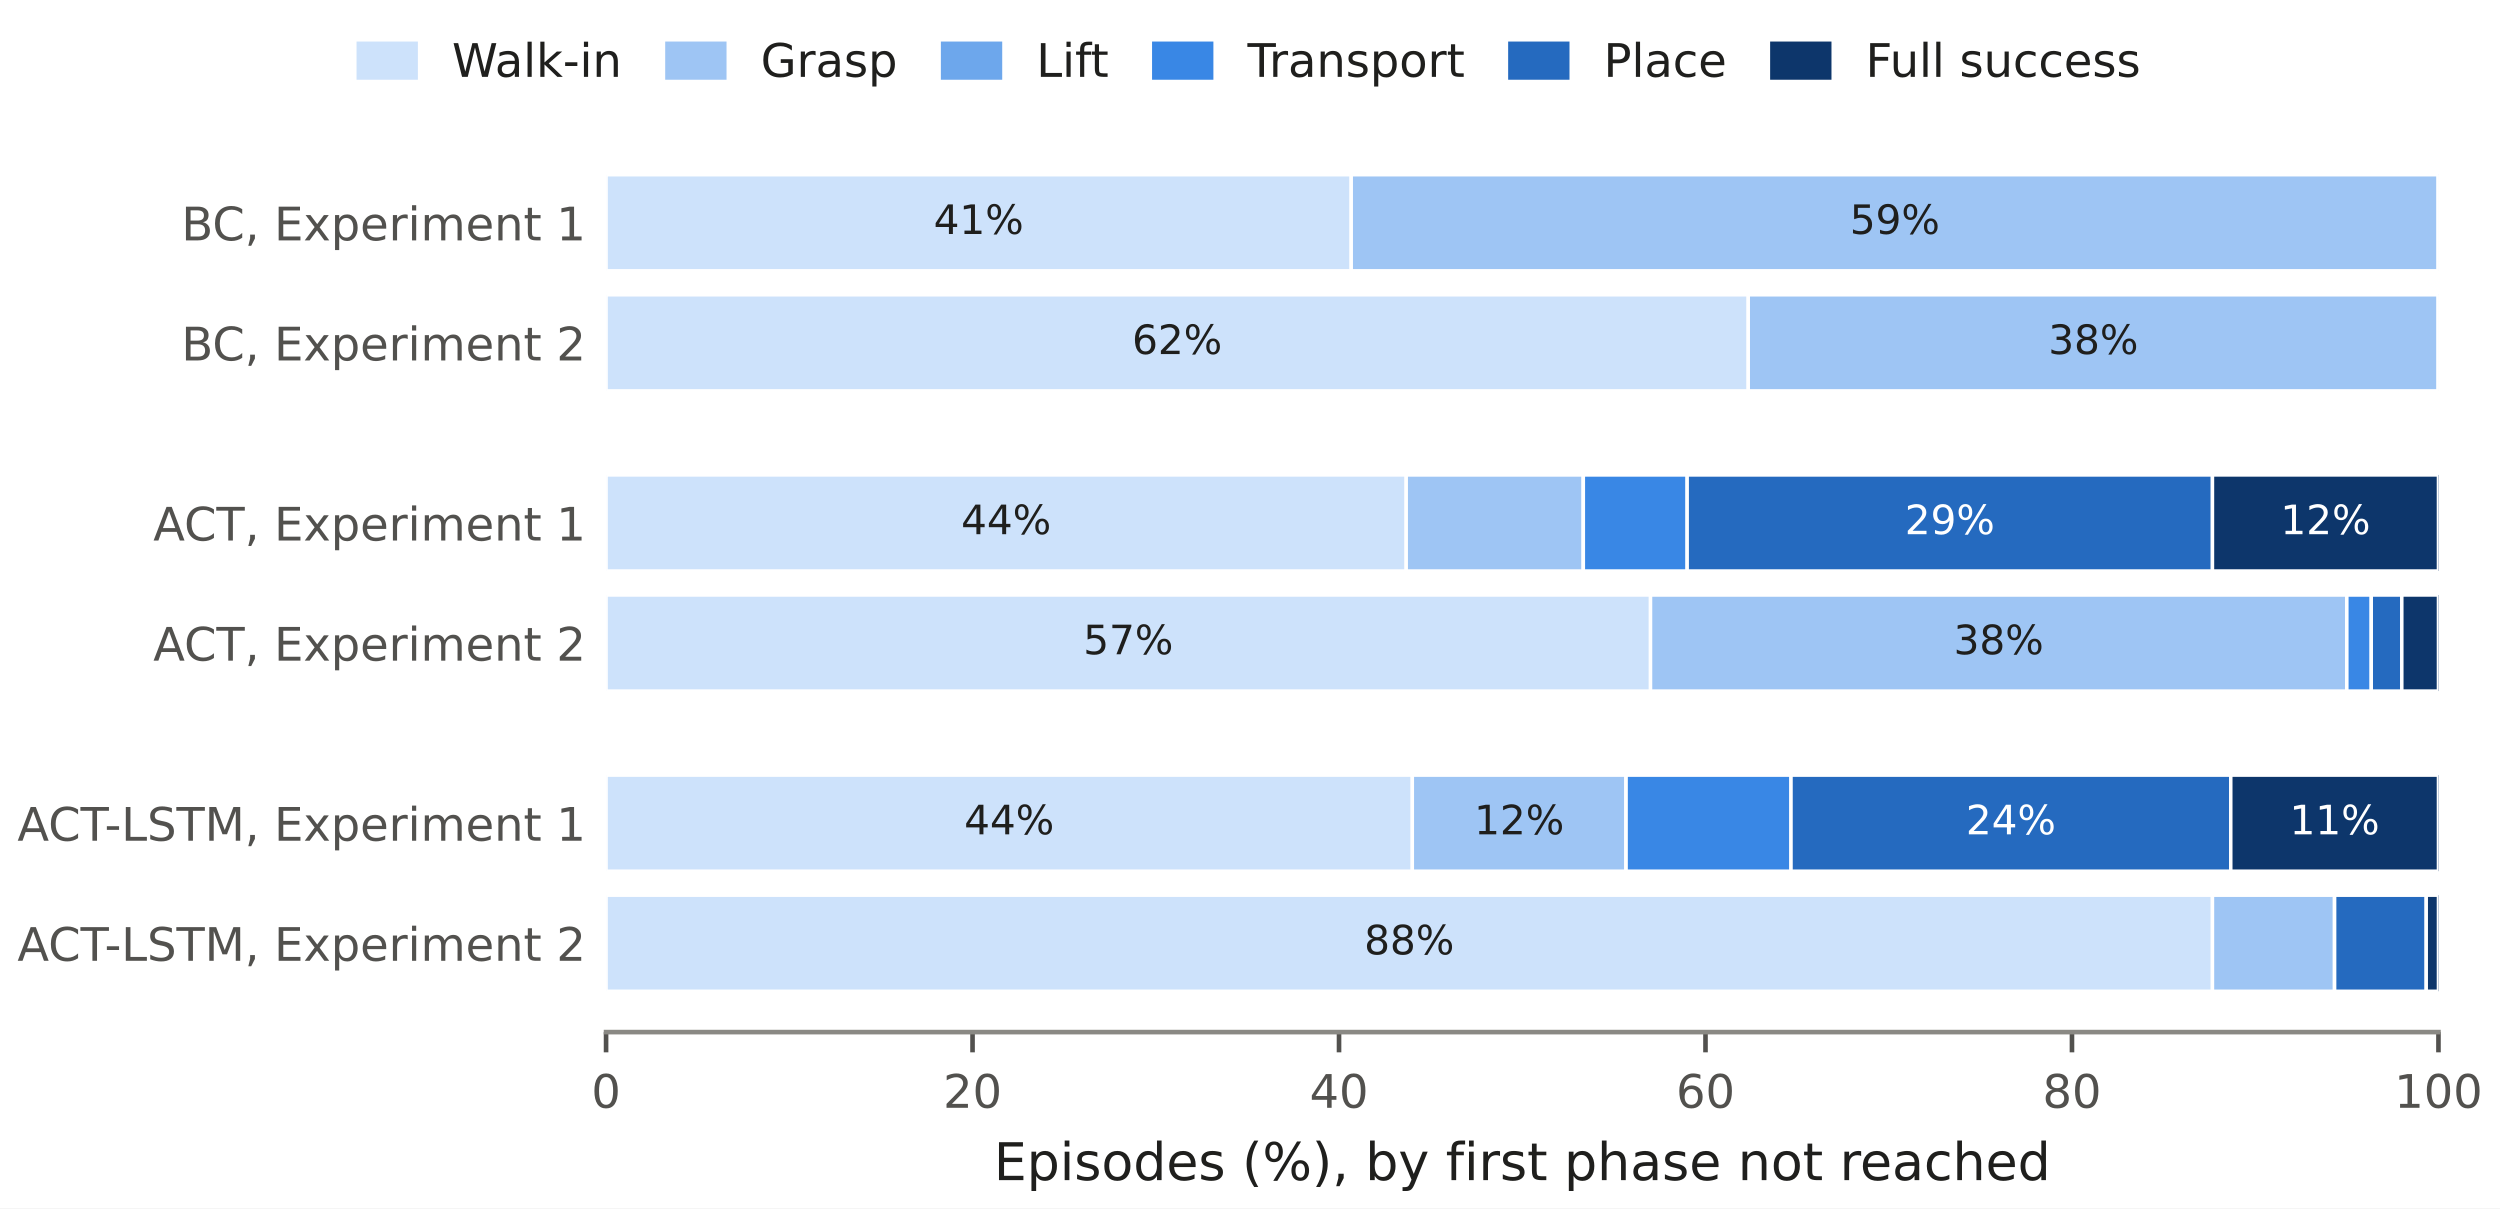
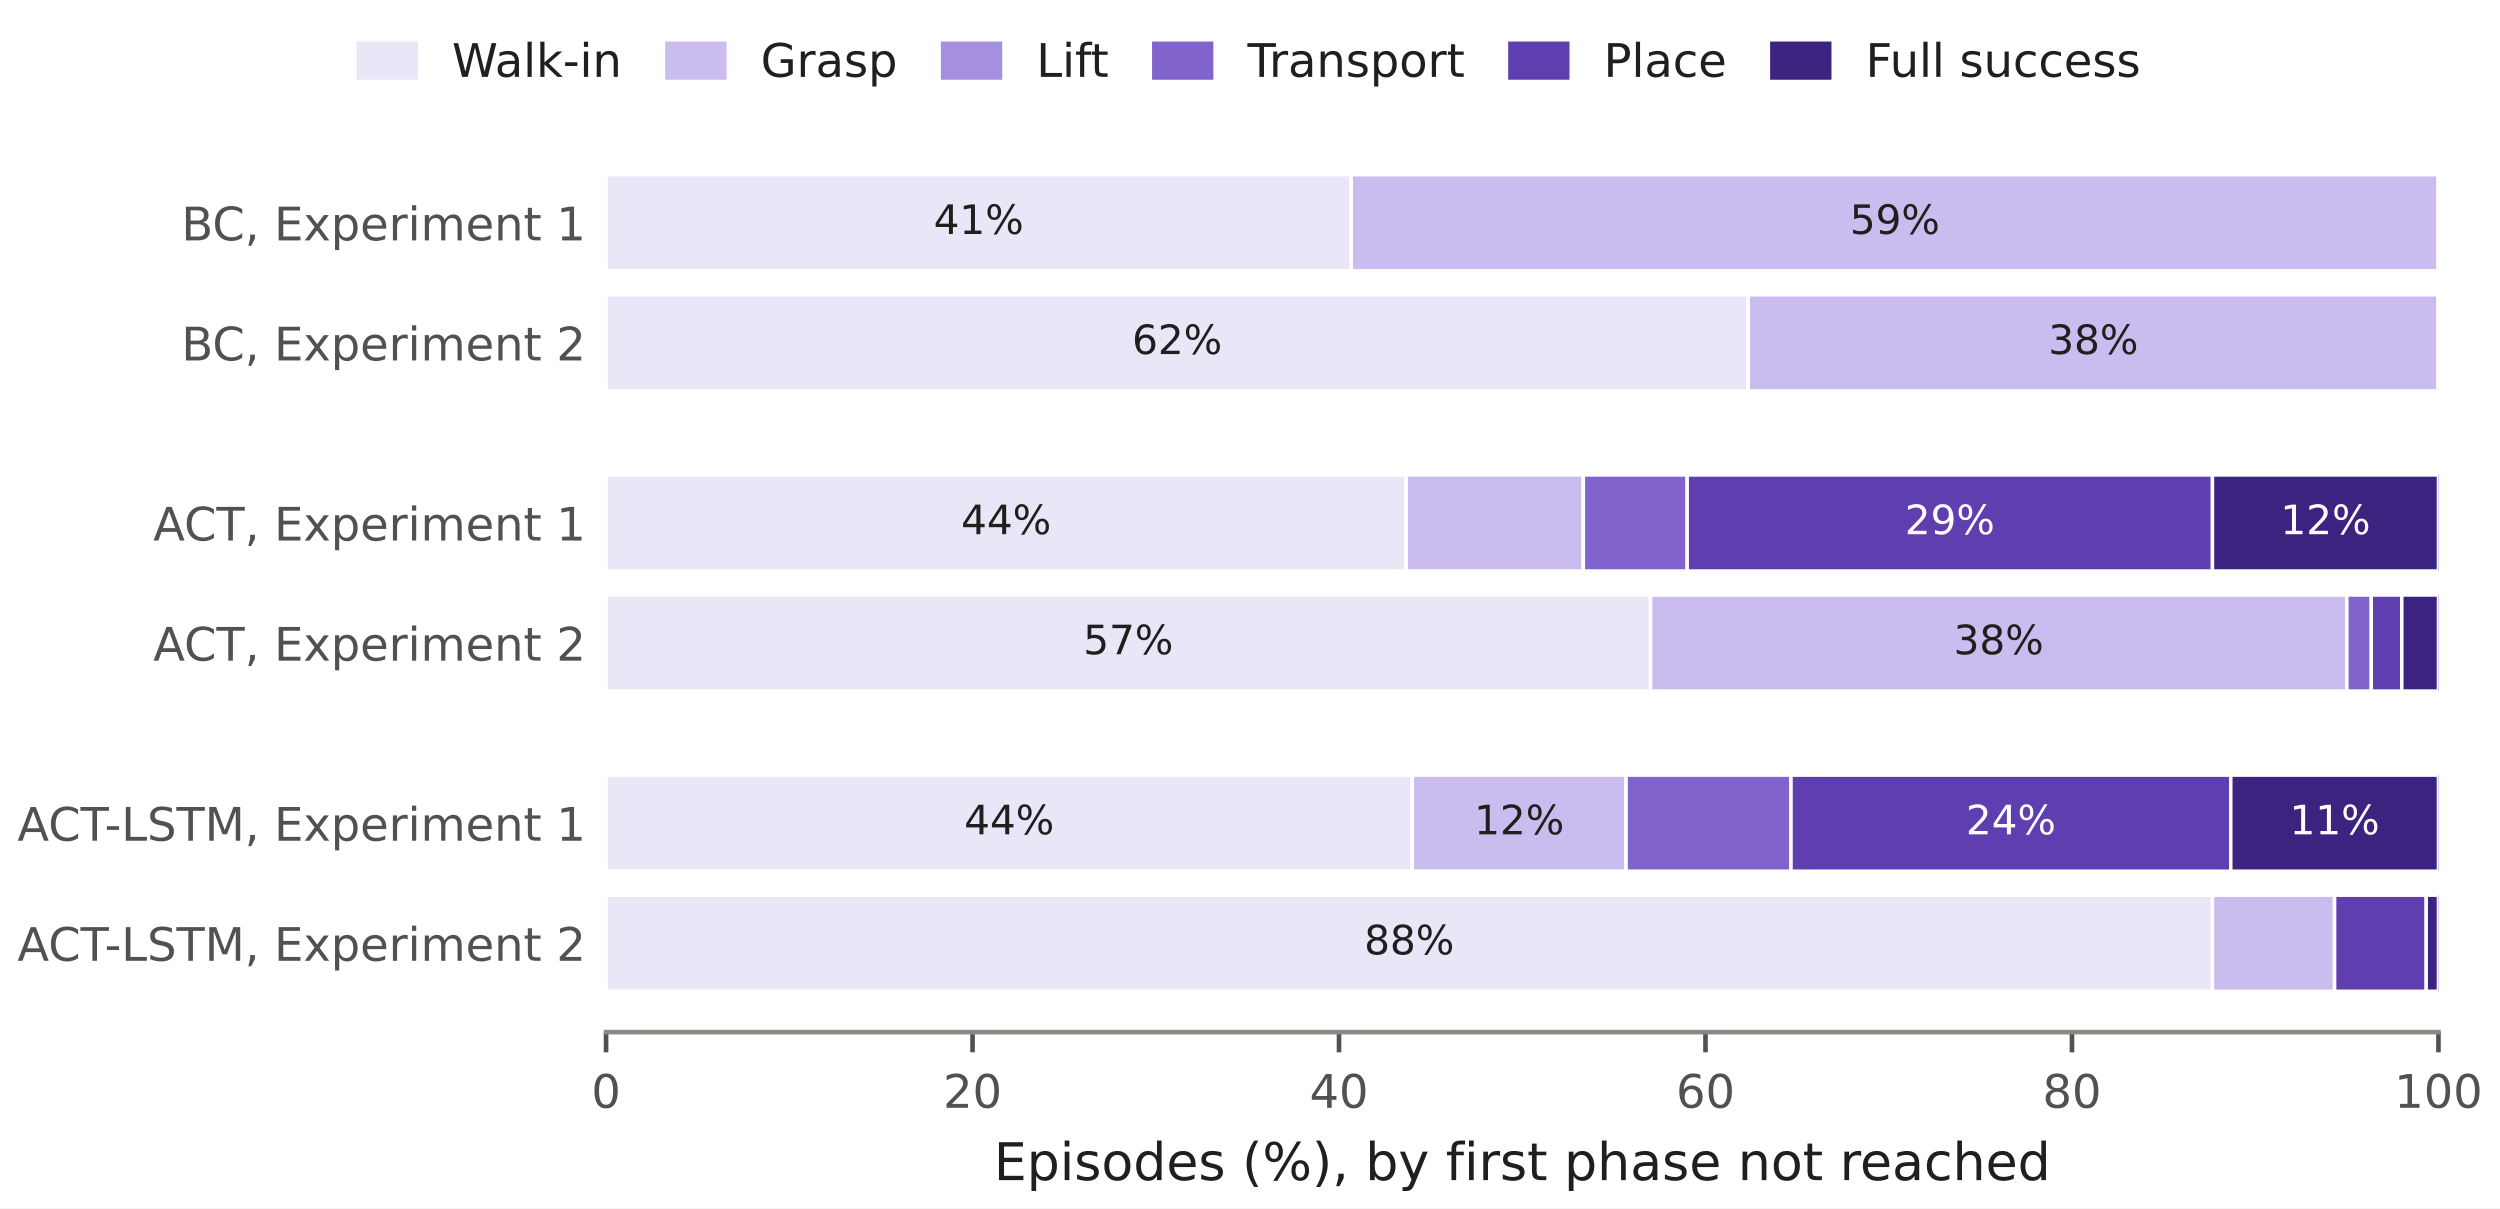
<svg xmlns="http://www.w3.org/2000/svg" xmlns:xlink="http://www.w3.org/1999/xlink" width="432pt" height="208.8pt" viewBox="0 0 432 208.8" version="1.1">
  <defs>
    <style type="text/css">*{stroke-linejoin: round; stroke-linecap: butt}</style>
  </defs>
  <g id="figure_1">
    <g id="patch_1">
      <path d="M 0 208.8  L 432 208.8  L 432 0  L 0 0  z " style="fill: #ffffff" />
    </g>
    <g id="axes_1">
      <g id="patch_2">
        <path d="M 104.728 178.347  L 421.365 178.347  L 421.365 23.143  L 104.728 23.143  z " style="fill: #ffffff" />
      </g>
      <g id="matplotlib.axis_1">
        <g id="xtick_1">
          <g id="line2d_1">
            <defs>
-               <path id="m4825a10381" d="M 0 0  L 0 3.5  " style="stroke: #52514e; stroke-width: 0.8" />
+               <path id="ma65f6caf90" d="M 0 0  L 0 3.5  " style="stroke: #52514e; stroke-width: 0.8" />
            </defs>
            <g>
-               <use xlink:href="#m4825a10381" x="104.728" y="178.347" style="fill: #52514e; stroke: #52514e; stroke-width: 0.8" />
+               <use xlink:href="#ma65f6caf90" x="104.728" y="178.347" style="fill: #52514e; stroke: #52514e; stroke-width: 0.8" />
            </g>
          </g>
          <g id="text_1">
            <text style="fill: #52514e; font: 8px 'DejaVu Sans'; text-anchor: middle" x="104.728" y="191.426" transform="rotate(-0 104.7277 191.4257)">0</text>
          </g>
        </g>
        <g id="xtick_2">
          <g id="line2d_2">
            <g>
-               <use xlink:href="#m4825a10381" x="168.055" y="178.347" style="fill: #52514e; stroke: #52514e; stroke-width: 0.8" />
+               <use xlink:href="#ma65f6caf90" x="168.055" y="178.347" style="fill: #52514e; stroke: #52514e; stroke-width: 0.8" />
            </g>
          </g>
          <g id="text_2">
            <text style="fill: #52514e; font: 8px 'DejaVu Sans'; text-anchor: middle" x="168.055" y="191.426" transform="rotate(-0 168.0551 191.4257)">20</text>
          </g>
        </g>
        <g id="xtick_3">
          <g id="line2d_3">
            <g>
-               <use xlink:href="#m4825a10381" x="231.383" y="178.347" style="fill: #52514e; stroke: #52514e; stroke-width: 0.8" />
+               <use xlink:href="#ma65f6caf90" x="231.383" y="178.347" style="fill: #52514e; stroke: #52514e; stroke-width: 0.8" />
            </g>
          </g>
          <g id="text_3">
            <text style="fill: #52514e; font: 8px 'DejaVu Sans'; text-anchor: middle" x="231.383" y="191.426" transform="rotate(-0 231.3825 191.4257)">40</text>
          </g>
        </g>
        <g id="xtick_4">
          <g id="line2d_4">
            <g>
-               <use xlink:href="#m4825a10381" x="294.71" y="178.347" style="fill: #52514e; stroke: #52514e; stroke-width: 0.8" />
+               <use xlink:href="#ma65f6caf90" x="294.71" y="178.347" style="fill: #52514e; stroke: #52514e; stroke-width: 0.8" />
            </g>
          </g>
          <g id="text_4">
            <text style="fill: #52514e; font: 8px 'DejaVu Sans'; text-anchor: middle" x="294.71" y="191.426" transform="rotate(-0 294.71 191.4257)">60</text>
          </g>
        </g>
        <g id="xtick_5">
          <g id="line2d_5">
            <g>
-               <use xlink:href="#m4825a10381" x="358.037" y="178.347" style="fill: #52514e; stroke: #52514e; stroke-width: 0.8" />
+               <use xlink:href="#ma65f6caf90" x="358.037" y="178.347" style="fill: #52514e; stroke: #52514e; stroke-width: 0.8" />
            </g>
          </g>
          <g id="text_5">
            <text style="fill: #52514e; font: 8px 'DejaVu Sans'; text-anchor: middle" x="358.037" y="191.426" transform="rotate(-0 358.0374 191.4257)">80</text>
          </g>
        </g>
        <g id="xtick_6">
          <g id="line2d_6">
            <g>
-               <use xlink:href="#m4825a10381" x="421.365" y="178.347" style="fill: #52514e; stroke: #52514e; stroke-width: 0.8" />
+               <use xlink:href="#ma65f6caf90" x="421.365" y="178.347" style="fill: #52514e; stroke: #52514e; stroke-width: 0.8" />
            </g>
          </g>
          <g id="text_6">
            <text style="fill: #52514e; font: 8px 'DejaVu Sans'; text-anchor: middle" x="421.365" y="191.426" transform="rotate(-0 421.3648 191.4257)">100</text>
          </g>
        </g>
        <g id="text_7">
          <text style="fill: #1f1f1d; font: 9px 'DejaVu Sans'; text-anchor: middle" x="263.046" y="203.928" transform="rotate(-0 263.0462 203.928)">Episodes (%), by first phase not reached</text>
        </g>
      </g>
      <g id="matplotlib.axis_2">
        <g id="ytick_1">
          <g id="line2d_7" />
          <g id="text_8">
            <text style="fill: #52514e; font: 8px 'DejaVu Sans'; text-anchor: end" x="101.228" y="41.537" transform="rotate(-0 101.2277 41.53697)">BC, Experiment 1</text>
          </g>
        </g>
        <g id="ytick_2">
          <g id="line2d_8" />
          <g id="text_9">
            <text style="fill: #52514e; font: 8px 'DejaVu Sans'; text-anchor: end" x="101.228" y="62.286" transform="rotate(-0 101.2277 62.28614)">BC, Experiment 2</text>
          </g>
        </g>
        <g id="ytick_3">
          <g id="line2d_9" />
          <g id="text_10">
            <text style="fill: #52514e; font: 8px 'DejaVu Sans'; text-anchor: end" x="101.228" y="93.41" transform="rotate(-0 101.2277 93.40988)">ACT, Experiment 1</text>
          </g>
        </g>
        <g id="ytick_4">
          <g id="line2d_10" />
          <g id="text_11">
            <text style="fill: #52514e; font: 8px 'DejaVu Sans'; text-anchor: end" x="101.228" y="114.159" transform="rotate(-0 101.2277 114.159)">ACT, Experiment 2</text>
          </g>
        </g>
        <g id="ytick_5">
          <g id="line2d_11" />
          <g id="text_12">
            <text style="fill: #52514e; font: 8px 'DejaVu Sans'; text-anchor: end" x="101.228" y="145.283" transform="rotate(-0 101.2277 145.2828)">ACT-LSTM, Experiment 1</text>
          </g>
        </g>
        <g id="ytick_6">
          <g id="line2d_12" />
          <g id="text_13">
            <text style="fill: #52514e; font: 8px 'DejaVu Sans'; text-anchor: end" x="101.228" y="166.032" transform="rotate(-0 101.2277 166.0319)">ACT-LSTM, Experiment 2</text>
          </g>
        </g>
      </g>
      <g id="patch_3">
-         <path d="M 104.728 46.797  L 233.493 46.797  L 233.493 30.198  L 104.728 30.198  z " clip-path="url(#pf90fe67e13)" style="fill: #cde2fb; stroke: #ffffff; stroke-width: 0.6; stroke-linejoin: miter" />
+         <path d="M 104.728 46.797  L 233.493 46.797  L 233.493 30.198  L 104.728 30.198  z " clip-path="url(#p1a02d8a574)" style="fill: #ebe5f8; stroke: #ffffff; stroke-width: 0.6; stroke-linejoin: miter" />
      </g>
      <g id="patch_4">
-         <path d="M 233.493 46.797  L 421.365 46.797  L 421.365 30.198  L 233.493 30.198  z " clip-path="url(#pf90fe67e13)" style="fill: #9ec5f4; stroke: #ffffff; stroke-width: 0.6; stroke-linejoin: miter" />
+         <path d="M 233.493 46.797  L 421.365 46.797  L 421.365 30.198  L 233.493 30.198  z " clip-path="url(#p1a02d8a574)" style="fill: #cbbcef; stroke: #ffffff; stroke-width: 0.6; stroke-linejoin: miter" />
      </g>
      <g id="patch_5">
-         <path d="M 421.365 46.797  L 421.365 46.797  L 421.365 30.198  L 421.365 30.198  z " clip-path="url(#pf90fe67e13)" style="fill: #6da7ec; stroke: #ffffff; stroke-width: 0.6; stroke-linejoin: miter" />
+         <path d="M 421.365 46.797  L 421.365 46.797  L 421.365 30.198  L 421.365 30.198  z " clip-path="url(#p1a02d8a574)" style="fill: #a58fe0; stroke: #ffffff; stroke-width: 0.6; stroke-linejoin: miter" />
      </g>
      <g id="patch_6">
-         <path d="M 421.365 46.797  L 421.365 46.797  L 421.365 30.198  L 421.365 30.198  z " clip-path="url(#pf90fe67e13)" style="fill: #3987e5; stroke: #ffffff; stroke-width: 0.6; stroke-linejoin: miter" />
+         <path d="M 421.365 46.797  L 421.365 46.797  L 421.365 30.198  L 421.365 30.198  z " clip-path="url(#p1a02d8a574)" style="fill: #8063cc; stroke: #ffffff; stroke-width: 0.6; stroke-linejoin: miter" />
      </g>
      <g id="patch_7">
-         <path d="M 421.365 46.797  L 421.365 46.797  L 421.365 30.198  L 421.365 30.198  z " clip-path="url(#pf90fe67e13)" style="fill: #256abf; stroke: #ffffff; stroke-width: 0.6; stroke-linejoin: miter" />
+         <path d="M 421.365 46.797  L 421.365 46.797  L 421.365 30.198  L 421.365 30.198  z " clip-path="url(#p1a02d8a574)" style="fill: #5f3fb0; stroke: #ffffff; stroke-width: 0.6; stroke-linejoin: miter" />
      </g>
      <g id="patch_8">
-         <path d="M 421.365 46.797  L 421.365 46.797  L 421.365 30.198  L 421.365 30.198  z " clip-path="url(#pf90fe67e13)" style="fill: #0d366b; stroke: #ffffff; stroke-width: 0.6; stroke-linejoin: miter" />
+         <path d="M 421.365 46.797  L 421.365 46.797  L 421.365 30.198  L 421.365 30.198  z " clip-path="url(#p1a02d8a574)" style="fill: #3d2380; stroke: #ffffff; stroke-width: 0.6; stroke-linejoin: miter" />
      </g>
      <g id="patch_9">
-         <path d="M 104.728 67.546  L 302.098 67.546  L 302.098 50.947  L 104.728 50.947  z " clip-path="url(#pf90fe67e13)" style="fill: #cde2fb; stroke: #ffffff; stroke-width: 0.6; stroke-linejoin: miter" />
+         <path d="M 104.728 67.546  L 302.098 67.546  L 302.098 50.947  L 104.728 50.947  z " clip-path="url(#p1a02d8a574)" style="fill: #ebe5f8; stroke: #ffffff; stroke-width: 0.6; stroke-linejoin: miter" />
      </g>
      <g id="patch_10">
-         <path d="M 302.098 67.546  L 421.365 67.546  L 421.365 50.947  L 302.098 50.947  z " clip-path="url(#pf90fe67e13)" style="fill: #9ec5f4; stroke: #ffffff; stroke-width: 0.6; stroke-linejoin: miter" />
+         <path d="M 302.098 67.546  L 421.365 67.546  L 421.365 50.947  L 302.098 50.947  z " clip-path="url(#p1a02d8a574)" style="fill: #cbbcef; stroke: #ffffff; stroke-width: 0.6; stroke-linejoin: miter" />
      </g>
      <g id="patch_11">
-         <path d="M 421.365 67.546  L 421.365 67.546  L 421.365 50.947  L 421.365 50.947  z " clip-path="url(#pf90fe67e13)" style="fill: #6da7ec; stroke: #ffffff; stroke-width: 0.6; stroke-linejoin: miter" />
+         <path d="M 421.365 67.546  L 421.365 67.546  L 421.365 50.947  L 421.365 50.947  z " clip-path="url(#p1a02d8a574)" style="fill: #a58fe0; stroke: #ffffff; stroke-width: 0.6; stroke-linejoin: miter" />
      </g>
      <g id="patch_12">
-         <path d="M 421.365 67.546  L 421.365 67.546  L 421.365 50.947  L 421.365 50.947  z " clip-path="url(#pf90fe67e13)" style="fill: #3987e5; stroke: #ffffff; stroke-width: 0.6; stroke-linejoin: miter" />
+         <path d="M 421.365 67.546  L 421.365 67.546  L 421.365 50.947  L 421.365 50.947  z " clip-path="url(#p1a02d8a574)" style="fill: #8063cc; stroke: #ffffff; stroke-width: 0.6; stroke-linejoin: miter" />
      </g>
      <g id="patch_13">
-         <path d="M 421.365 67.546  L 421.365 67.546  L 421.365 50.947  L 421.365 50.947  z " clip-path="url(#pf90fe67e13)" style="fill: #256abf; stroke: #ffffff; stroke-width: 0.6; stroke-linejoin: miter" />
+         <path d="M 421.365 67.546  L 421.365 67.546  L 421.365 50.947  L 421.365 50.947  z " clip-path="url(#p1a02d8a574)" style="fill: #5f3fb0; stroke: #ffffff; stroke-width: 0.6; stroke-linejoin: miter" />
      </g>
      <g id="patch_14">
-         <path d="M 421.365 67.546  L 421.365 67.546  L 421.365 50.947  L 421.365 50.947  z " clip-path="url(#pf90fe67e13)" style="fill: #0d366b; stroke: #ffffff; stroke-width: 0.6; stroke-linejoin: miter" />
+         <path d="M 421.365 67.546  L 421.365 67.546  L 421.365 50.947  L 421.365 50.947  z " clip-path="url(#p1a02d8a574)" style="fill: #3d2380; stroke: #ffffff; stroke-width: 0.6; stroke-linejoin: miter" />
      </g>
      <g id="patch_15">
-         <path d="M 104.728 98.67  L 242.993 98.67  L 242.993 82.071  L 104.728 82.071  z " clip-path="url(#pf90fe67e13)" style="fill: #cde2fb; stroke: #ffffff; stroke-width: 0.6; stroke-linejoin: miter" />
+         <path d="M 104.728 98.67  L 242.993 98.67  L 242.993 82.071  L 104.728 82.071  z " clip-path="url(#p1a02d8a574)" style="fill: #ebe5f8; stroke: #ffffff; stroke-width: 0.6; stroke-linejoin: miter" />
      </g>
      <g id="patch_16">
-         <path d="M 242.993 98.67  L 273.601 98.67  L 273.601 82.071  L 242.993 82.071  z " clip-path="url(#pf90fe67e13)" style="fill: #9ec5f4; stroke: #ffffff; stroke-width: 0.6; stroke-linejoin: miter" />
+         <path d="M 242.993 98.67  L 273.601 98.67  L 273.601 82.071  L 242.993 82.071  z " clip-path="url(#p1a02d8a574)" style="fill: #cbbcef; stroke: #ffffff; stroke-width: 0.6; stroke-linejoin: miter" />
      </g>
      <g id="patch_17">
-         <path d="M 273.601 98.67  L 273.601 98.67  L 273.601 82.071  L 273.601 82.071  z " clip-path="url(#pf90fe67e13)" style="fill: #6da7ec; stroke: #ffffff; stroke-width: 0.6; stroke-linejoin: miter" />
+         <path d="M 273.601 98.67  L 273.601 98.67  L 273.601 82.071  L 273.601 82.071  z " clip-path="url(#p1a02d8a574)" style="fill: #a58fe0; stroke: #ffffff; stroke-width: 0.6; stroke-linejoin: miter" />
      </g>
      <g id="patch_18">
-         <path d="M 273.601 98.67  L 291.544 98.67  L 291.544 82.071  L 273.601 82.071  z " clip-path="url(#pf90fe67e13)" style="fill: #3987e5; stroke: #ffffff; stroke-width: 0.6; stroke-linejoin: miter" />
+         <path d="M 273.601 98.67  L 291.544 98.67  L 291.544 82.071  L 273.601 82.071  z " clip-path="url(#p1a02d8a574)" style="fill: #8063cc; stroke: #ffffff; stroke-width: 0.6; stroke-linejoin: miter" />
      </g>
      <g id="patch_19">
-         <path d="M 291.544 98.67  L 382.313 98.67  L 382.313 82.071  L 291.544 82.071  z " clip-path="url(#pf90fe67e13)" style="fill: #256abf; stroke: #ffffff; stroke-width: 0.6; stroke-linejoin: miter" />
+         <path d="M 291.544 98.67  L 382.313 98.67  L 382.313 82.071  L 291.544 82.071  z " clip-path="url(#p1a02d8a574)" style="fill: #5f3fb0; stroke: #ffffff; stroke-width: 0.6; stroke-linejoin: miter" />
      </g>
      <g id="patch_20">
-         <path d="M 382.313 98.67  L 421.365 98.67  L 421.365 82.071  L 382.313 82.071  z " clip-path="url(#pf90fe67e13)" style="fill: #0d366b; stroke: #ffffff; stroke-width: 0.6; stroke-linejoin: miter" />
+         <path d="M 382.313 98.67  L 421.365 98.67  L 421.365 82.071  L 382.313 82.071  z " clip-path="url(#p1a02d8a574)" style="fill: #3d2380; stroke: #ffffff; stroke-width: 0.6; stroke-linejoin: miter" />
      </g>
      <g id="patch_21">
-         <path d="M 104.728 119.419  L 285.211 119.419  L 285.211 102.82  L 104.728 102.82  z " clip-path="url(#pf90fe67e13)" style="fill: #cde2fb; stroke: #ffffff; stroke-width: 0.6; stroke-linejoin: miter" />
+         <path d="M 104.728 119.419  L 285.211 119.419  L 285.211 102.82  L 104.728 102.82  z " clip-path="url(#p1a02d8a574)" style="fill: #ebe5f8; stroke: #ffffff; stroke-width: 0.6; stroke-linejoin: miter" />
      </g>
      <g id="patch_22">
-         <path d="M 285.211 119.419  L 405.533 119.419  L 405.533 102.82  L 285.211 102.82  z " clip-path="url(#pf90fe67e13)" style="fill: #9ec5f4; stroke: #ffffff; stroke-width: 0.6; stroke-linejoin: miter" />
+         <path d="M 285.211 119.419  L 405.533 119.419  L 405.533 102.82  L 285.211 102.82  z " clip-path="url(#p1a02d8a574)" style="fill: #cbbcef; stroke: #ffffff; stroke-width: 0.6; stroke-linejoin: miter" />
      </g>
      <g id="patch_23">
-         <path d="M 405.533 119.419  L 405.533 119.419  L 405.533 102.82  L 405.533 102.82  z " clip-path="url(#pf90fe67e13)" style="fill: #6da7ec; stroke: #ffffff; stroke-width: 0.6; stroke-linejoin: miter" />
+         <path d="M 405.533 119.419  L 405.533 119.419  L 405.533 102.82  L 405.533 102.82  z " clip-path="url(#p1a02d8a574)" style="fill: #a58fe0; stroke: #ffffff; stroke-width: 0.6; stroke-linejoin: miter" />
      </g>
      <g id="patch_24">
-         <path d="M 405.533 119.419  L 409.755 119.419  L 409.755 102.82  L 405.533 102.82  z " clip-path="url(#pf90fe67e13)" style="fill: #3987e5; stroke: #ffffff; stroke-width: 0.6; stroke-linejoin: miter" />
+         <path d="M 405.533 119.419  L 409.755 119.419  L 409.755 102.82  L 405.533 102.82  z " clip-path="url(#p1a02d8a574)" style="fill: #8063cc; stroke: #ffffff; stroke-width: 0.6; stroke-linejoin: miter" />
      </g>
      <g id="patch_25">
-         <path d="M 409.755 119.419  L 415.032 119.419  L 415.032 102.82  L 409.755 102.82  z " clip-path="url(#pf90fe67e13)" style="fill: #256abf; stroke: #ffffff; stroke-width: 0.6; stroke-linejoin: miter" />
+         <path d="M 409.755 119.419  L 415.032 119.419  L 415.032 102.82  L 409.755 102.82  z " clip-path="url(#p1a02d8a574)" style="fill: #5f3fb0; stroke: #ffffff; stroke-width: 0.6; stroke-linejoin: miter" />
      </g>
      <g id="patch_26">
-         <path d="M 415.032 119.419  L 421.365 119.419  L 421.365 102.82  L 415.032 102.82  z " clip-path="url(#pf90fe67e13)" style="fill: #0d366b; stroke: #ffffff; stroke-width: 0.6; stroke-linejoin: miter" />
+         <path d="M 415.032 119.419  L 421.365 119.419  L 421.365 102.82  L 415.032 102.82  z " clip-path="url(#p1a02d8a574)" style="fill: #3d2380; stroke: #ffffff; stroke-width: 0.6; stroke-linejoin: miter" />
      </g>
      <g id="patch_27">
-         <path d="M 104.728 150.543  L 244.048 150.543  L 244.048 133.944  L 104.728 133.944  z " clip-path="url(#pf90fe67e13)" style="fill: #cde2fb; stroke: #ffffff; stroke-width: 0.6; stroke-linejoin: miter" />
+         <path d="M 104.728 150.543  L 244.048 150.543  L 244.048 133.944  L 104.728 133.944  z " clip-path="url(#p1a02d8a574)" style="fill: #ebe5f8; stroke: #ffffff; stroke-width: 0.6; stroke-linejoin: miter" />
      </g>
      <g id="patch_28">
-         <path d="M 244.048 150.543  L 280.989 150.543  L 280.989 133.944  L 244.048 133.944  z " clip-path="url(#pf90fe67e13)" style="fill: #9ec5f4; stroke: #ffffff; stroke-width: 0.6; stroke-linejoin: miter" />
+         <path d="M 244.048 150.543  L 280.989 150.543  L 280.989 133.944  L 244.048 133.944  z " clip-path="url(#p1a02d8a574)" style="fill: #cbbcef; stroke: #ffffff; stroke-width: 0.6; stroke-linejoin: miter" />
      </g>
      <g id="patch_29">
-         <path d="M 280.989 150.543  L 280.989 150.543  L 280.989 133.944  L 280.989 133.944  z " clip-path="url(#pf90fe67e13)" style="fill: #6da7ec; stroke: #ffffff; stroke-width: 0.6; stroke-linejoin: miter" />
+         <path d="M 280.989 150.543  L 280.989 150.543  L 280.989 133.944  L 280.989 133.944  z " clip-path="url(#p1a02d8a574)" style="fill: #a58fe0; stroke: #ffffff; stroke-width: 0.6; stroke-linejoin: miter" />
      </g>
      <g id="patch_30">
-         <path d="M 280.989 150.543  L 309.486 150.543  L 309.486 133.944  L 280.989 133.944  z " clip-path="url(#pf90fe67e13)" style="fill: #3987e5; stroke: #ffffff; stroke-width: 0.6; stroke-linejoin: miter" />
+         <path d="M 280.989 150.543  L 309.486 150.543  L 309.486 133.944  L 280.989 133.944  z " clip-path="url(#p1a02d8a574)" style="fill: #8063cc; stroke: #ffffff; stroke-width: 0.6; stroke-linejoin: miter" />
      </g>
      <g id="patch_31">
-         <path d="M 309.486 150.543  L 385.479 150.543  L 385.479 133.944  L 309.486 133.944  z " clip-path="url(#pf90fe67e13)" style="fill: #256abf; stroke: #ffffff; stroke-width: 0.6; stroke-linejoin: miter" />
+         <path d="M 309.486 150.543  L 385.479 150.543  L 385.479 133.944  L 309.486 133.944  z " clip-path="url(#p1a02d8a574)" style="fill: #5f3fb0; stroke: #ffffff; stroke-width: 0.6; stroke-linejoin: miter" />
      </g>
      <g id="patch_32">
-         <path d="M 385.479 150.543  L 421.365 150.543  L 421.365 133.944  L 385.479 133.944  z " clip-path="url(#pf90fe67e13)" style="fill: #0d366b; stroke: #ffffff; stroke-width: 0.6; stroke-linejoin: miter" />
+         <path d="M 385.479 150.543  L 421.365 150.543  L 421.365 133.944  L 385.479 133.944  z " clip-path="url(#p1a02d8a574)" style="fill: #3d2380; stroke: #ffffff; stroke-width: 0.6; stroke-linejoin: miter" />
      </g>
      <g id="patch_33">
-         <path d="M 104.728 171.292  L 382.313 171.292  L 382.313 154.693  L 104.728 154.693  z " clip-path="url(#pf90fe67e13)" style="fill: #cde2fb; stroke: #ffffff; stroke-width: 0.6; stroke-linejoin: miter" />
+         <path d="M 104.728 171.292  L 382.313 171.292  L 382.313 154.693  L 104.728 154.693  z " clip-path="url(#p1a02d8a574)" style="fill: #ebe5f8; stroke: #ffffff; stroke-width: 0.6; stroke-linejoin: miter" />
      </g>
      <g id="patch_34">
-         <path d="M 382.313 171.292  L 403.422 171.292  L 403.422 154.693  L 382.313 154.693  z " clip-path="url(#pf90fe67e13)" style="fill: #9ec5f4; stroke: #ffffff; stroke-width: 0.6; stroke-linejoin: miter" />
+         <path d="M 382.313 171.292  L 403.422 171.292  L 403.422 154.693  L 382.313 154.693  z " clip-path="url(#p1a02d8a574)" style="fill: #cbbcef; stroke: #ffffff; stroke-width: 0.6; stroke-linejoin: miter" />
      </g>
      <g id="patch_35">
-         <path d="M 403.422 171.292  L 403.422 171.292  L 403.422 154.693  L 403.422 154.693  z " clip-path="url(#pf90fe67e13)" style="fill: #6da7ec; stroke: #ffffff; stroke-width: 0.6; stroke-linejoin: miter" />
+         <path d="M 403.422 171.292  L 403.422 171.292  L 403.422 154.693  L 403.422 154.693  z " clip-path="url(#p1a02d8a574)" style="fill: #a58fe0; stroke: #ffffff; stroke-width: 0.6; stroke-linejoin: miter" />
      </g>
      <g id="patch_36">
-         <path d="M 403.422 171.292  L 403.422 171.292  L 403.422 154.693  L 403.422 154.693  z " clip-path="url(#pf90fe67e13)" style="fill: #3987e5; stroke: #ffffff; stroke-width: 0.6; stroke-linejoin: miter" />
+         <path d="M 403.422 171.292  L 403.422 171.292  L 403.422 154.693  L 403.422 154.693  z " clip-path="url(#p1a02d8a574)" style="fill: #8063cc; stroke: #ffffff; stroke-width: 0.6; stroke-linejoin: miter" />
      </g>
      <g id="patch_37">
-         <path d="M 403.422 171.292  L 419.254 171.292  L 419.254 154.693  L 403.422 154.693  z " clip-path="url(#pf90fe67e13)" style="fill: #256abf; stroke: #ffffff; stroke-width: 0.6; stroke-linejoin: miter" />
+         <path d="M 403.422 171.292  L 419.254 171.292  L 419.254 154.693  L 403.422 154.693  z " clip-path="url(#p1a02d8a574)" style="fill: #5f3fb0; stroke: #ffffff; stroke-width: 0.6; stroke-linejoin: miter" />
      </g>
      <g id="patch_38">
-         <path d="M 419.254 171.292  L 421.365 171.292  L 421.365 154.693  L 419.254 154.693  z " clip-path="url(#pf90fe67e13)" style="fill: #0d366b; stroke: #ffffff; stroke-width: 0.6; stroke-linejoin: miter" />
+         <path d="M 419.254 171.292  L 421.365 171.292  L 421.365 154.693  L 419.254 154.693  z " clip-path="url(#p1a02d8a574)" style="fill: #3d2380; stroke: #ffffff; stroke-width: 0.6; stroke-linejoin: miter" />
      </g>
      <g id="patch_39">
        <path d="M 104.728 178.347  L 421.365 178.347  " style="fill: none; stroke: #8a8984; stroke-width: 0.8; stroke-linejoin: miter; stroke-linecap: square" />
      </g>
      <g id="text_14">
        <text style="fill: #1f1f1d; font: 7px 'DejaVu Sans'; text-anchor: middle" x="169.111" y="40.429" transform="rotate(-0 169.1106 40.42916)">41%</text>
      </g>
      <g id="text_15">
        <text style="fill: #1f1f1d; font: 7px 'DejaVu Sans'; text-anchor: middle" x="327.429" y="40.429" transform="rotate(-0 327.4291 40.42916)">59%</text>
      </g>
      <g id="text_16">
        <text style="fill: #1f1f1d; font: 7px 'DejaVu Sans'; text-anchor: middle" x="203.413" y="61.178" transform="rotate(-0 203.4129 61.17832)">62%</text>
      </g>
      <g id="text_17">
        <text style="fill: #1f1f1d; font: 7px 'DejaVu Sans'; text-anchor: middle" x="361.731" y="61.178" transform="rotate(-0 361.7315 61.17832)">38%</text>
      </g>
      <g id="text_18">
        <text style="fill: #1f1f1d; font: 7px 'DejaVu Sans'; text-anchor: middle" x="173.86" y="92.302" transform="rotate(-0 173.8602 92.30207)">44%</text>
      </g>
      <g id="text_19">
        <text style="fill: #ffffff; font: 7px 'DejaVu Sans'; text-anchor: middle" x="336.928" y="92.302" transform="rotate(-0 336.9282 92.30207)">29%</text>
      </g>
      <g id="text_20">
        <text style="fill: #ffffff; font: 7px 'DejaVu Sans'; text-anchor: middle" x="401.839" y="92.302" transform="rotate(-0 401.8388 92.30207)">12%</text>
      </g>
      <g id="text_21">
        <text style="fill: #1f1f1d; font: 7px 'DejaVu Sans'; text-anchor: middle" x="194.969" y="113.051" transform="rotate(-0 194.9693 113.0512)">57%</text>
      </g>
      <g id="text_22">
        <text style="fill: #1f1f1d; font: 7px 'DejaVu Sans'; text-anchor: middle" x="345.372" y="113.051" transform="rotate(-0 345.3719 113.0512)">38%</text>
      </g>
      <g id="text_23">
        <text style="fill: #1f1f1d; font: 7px 'DejaVu Sans'; text-anchor: middle" x="174.388" y="144.175" transform="rotate(-0 174.3879 144.175)">44%</text>
      </g>
      <g id="text_24">
        <text style="fill: #1f1f1d; font: 7px 'DejaVu Sans'; text-anchor: middle" x="262.519" y="144.175" transform="rotate(-0 262.5185 144.175)">12%</text>
      </g>
      <g id="text_25">
        <text style="fill: #ffffff; font: 7px 'DejaVu Sans'; text-anchor: middle" x="347.483" y="144.175" transform="rotate(-0 347.4828 144.175)">24%</text>
      </g>
      <g id="text_26">
        <text style="fill: #ffffff; font: 7px 'DejaVu Sans'; text-anchor: middle" x="403.422" y="144.175" transform="rotate(-0 403.422 144.175)">11%</text>
      </g>
      <g id="text_27">
        <text style="fill: #1f1f1d; font: 7px 'DejaVu Sans'; text-anchor: middle" x="243.52" y="164.924" transform="rotate(-0 243.5203 164.9241)">88%</text>
      </g>
    </g>
    <g id="legend_1">
      <g id="patch_40">
-         <path d="M 62.11 13.279  L 71.71 13.279  L 71.71 7.679  L 62.11 7.679  z " style="fill: #cde2fb; stroke: #cde2fb; stroke-linejoin: miter" />
+         <path d="M 62.11 13.279  L 71.71 13.279  L 71.71 7.679  L 62.11 7.679  z " style="fill: #ebe5f8; stroke: #ebe5f8; stroke-linejoin: miter" />
      </g>
      <g id="text_28">
        <text style="fill: #1f1f1d; font: 8px 'DejaVu Sans'; text-anchor: start" x="78.11" y="13.279" transform="rotate(-0 78.11 13.27875)">Walk-in</text>
      </g>
      <g id="patch_41">
-         <path d="M 115.446 13.279  L 125.046 13.279  L 125.046 7.679  L 115.446 7.679  z " style="fill: #9ec5f4; stroke: #9ec5f4; stroke-linejoin: miter" />
+         <path d="M 115.446 13.279  L 125.046 13.279  L 125.046 7.679  L 115.446 7.679  z " style="fill: #cbbcef; stroke: #cbbcef; stroke-linejoin: miter" />
      </g>
      <g id="text_29">
        <text style="fill: #1f1f1d; font: 8px 'DejaVu Sans'; text-anchor: start" x="131.446" y="13.279" transform="rotate(-0 131.4462 13.27875)">Grasp</text>
      </g>
      <g id="patch_42">
-         <path d="M 163.083 13.279  L 172.683 13.279  L 172.683 7.679  L 163.083 7.679  z " style="fill: #6da7ec; stroke: #6da7ec; stroke-linejoin: miter" />
+         <path d="M 163.083 13.279  L 172.683 13.279  L 172.683 7.679  L 163.083 7.679  z " style="fill: #a58fe0; stroke: #a58fe0; stroke-linejoin: miter" />
      </g>
      <g id="text_30">
        <text style="fill: #1f1f1d; font: 8px 'DejaVu Sans'; text-anchor: start" x="179.083" y="13.279" transform="rotate(-0 179.0825 13.27875)">Lift</text>
      </g>
      <g id="patch_43">
-         <path d="M 199.575 13.279  L 209.175 13.279  L 209.175 7.679  L 199.575 7.679  z " style="fill: #3987e5; stroke: #3987e5; stroke-linejoin: miter" />
+         <path d="M 199.575 13.279  L 209.175 13.279  L 209.175 7.679  L 199.575 7.679  z " style="fill: #8063cc; stroke: #8063cc; stroke-linejoin: miter" />
      </g>
      <g id="text_31">
        <text style="fill: #1f1f1d; font: 8px 'DejaVu Sans'; text-anchor: start" x="215.575" y="13.279" transform="rotate(-0 215.575 13.27875)">Transport</text>
      </g>
      <g id="patch_44">
-         <path d="M 261.109 13.279  L 270.709 13.279  L 270.709 7.679  L 261.109 7.679  z " style="fill: #256abf; stroke: #256abf; stroke-linejoin: miter" />
+         <path d="M 261.109 13.279  L 270.709 13.279  L 270.709 7.679  L 261.109 7.679  z " style="fill: #5f3fb0; stroke: #5f3fb0; stroke-linejoin: miter" />
      </g>
      <g id="text_32">
        <text style="fill: #1f1f1d; font: 8px 'DejaVu Sans'; text-anchor: start" x="277.109" y="13.279" transform="rotate(-0 277.1087 13.27875)">Place</text>
      </g>
      <g id="patch_45">
-         <path d="M 306.379 13.279  L 315.979 13.279  L 315.979 7.679  L 306.379 7.679  z " style="fill: #0d366b; stroke: #0d366b; stroke-linejoin: miter" />
+         <path d="M 306.379 13.279  L 315.979 13.279  L 315.979 7.679  L 306.379 7.679  z " style="fill: #3d2380; stroke: #3d2380; stroke-linejoin: miter" />
      </g>
      <g id="text_33">
        <text style="fill: #1f1f1d; font: 8px 'DejaVu Sans'; text-anchor: start" x="322.379" y="13.279" transform="rotate(-0 322.3788 13.27875)">Full success</text>
      </g>
    </g>
  </g>
  <defs>
-     <clipPath id="pf90fe67e13">
+     <clipPath id="p1a02d8a574">
      <rect x="104.728" y="23.143" width="316.637" height="155.204" />
    </clipPath>
  </defs>
</svg>
